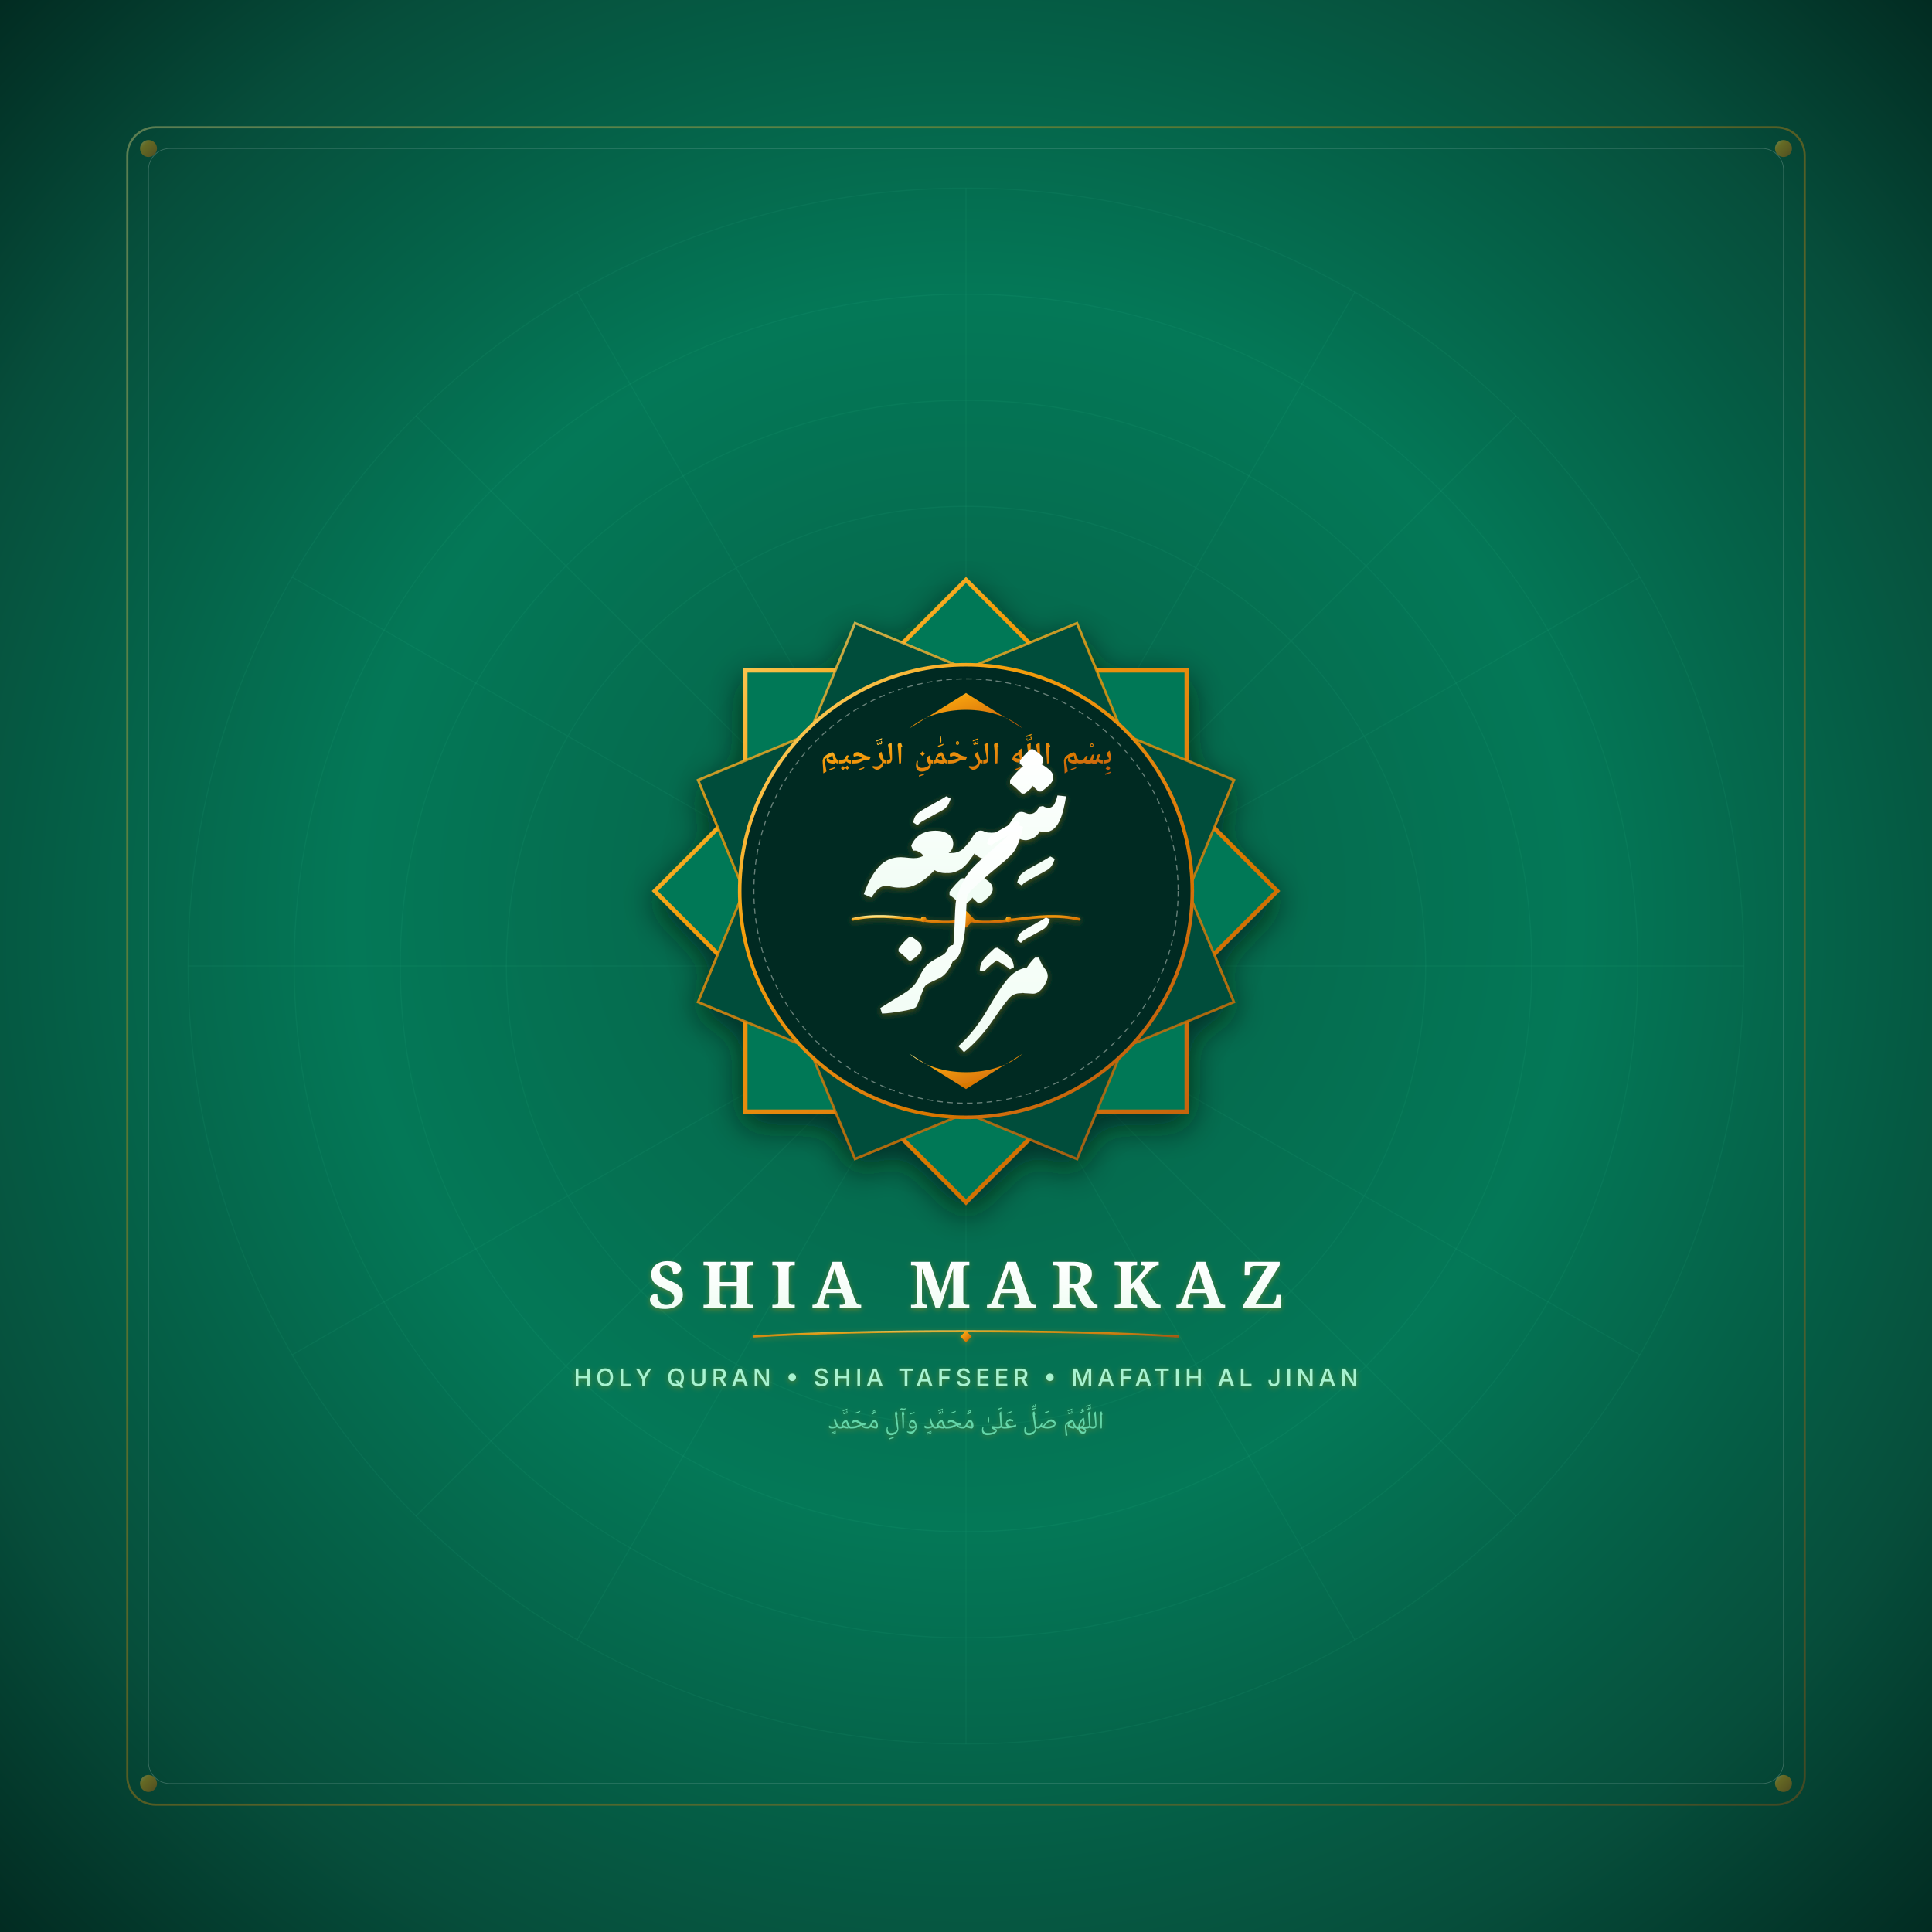
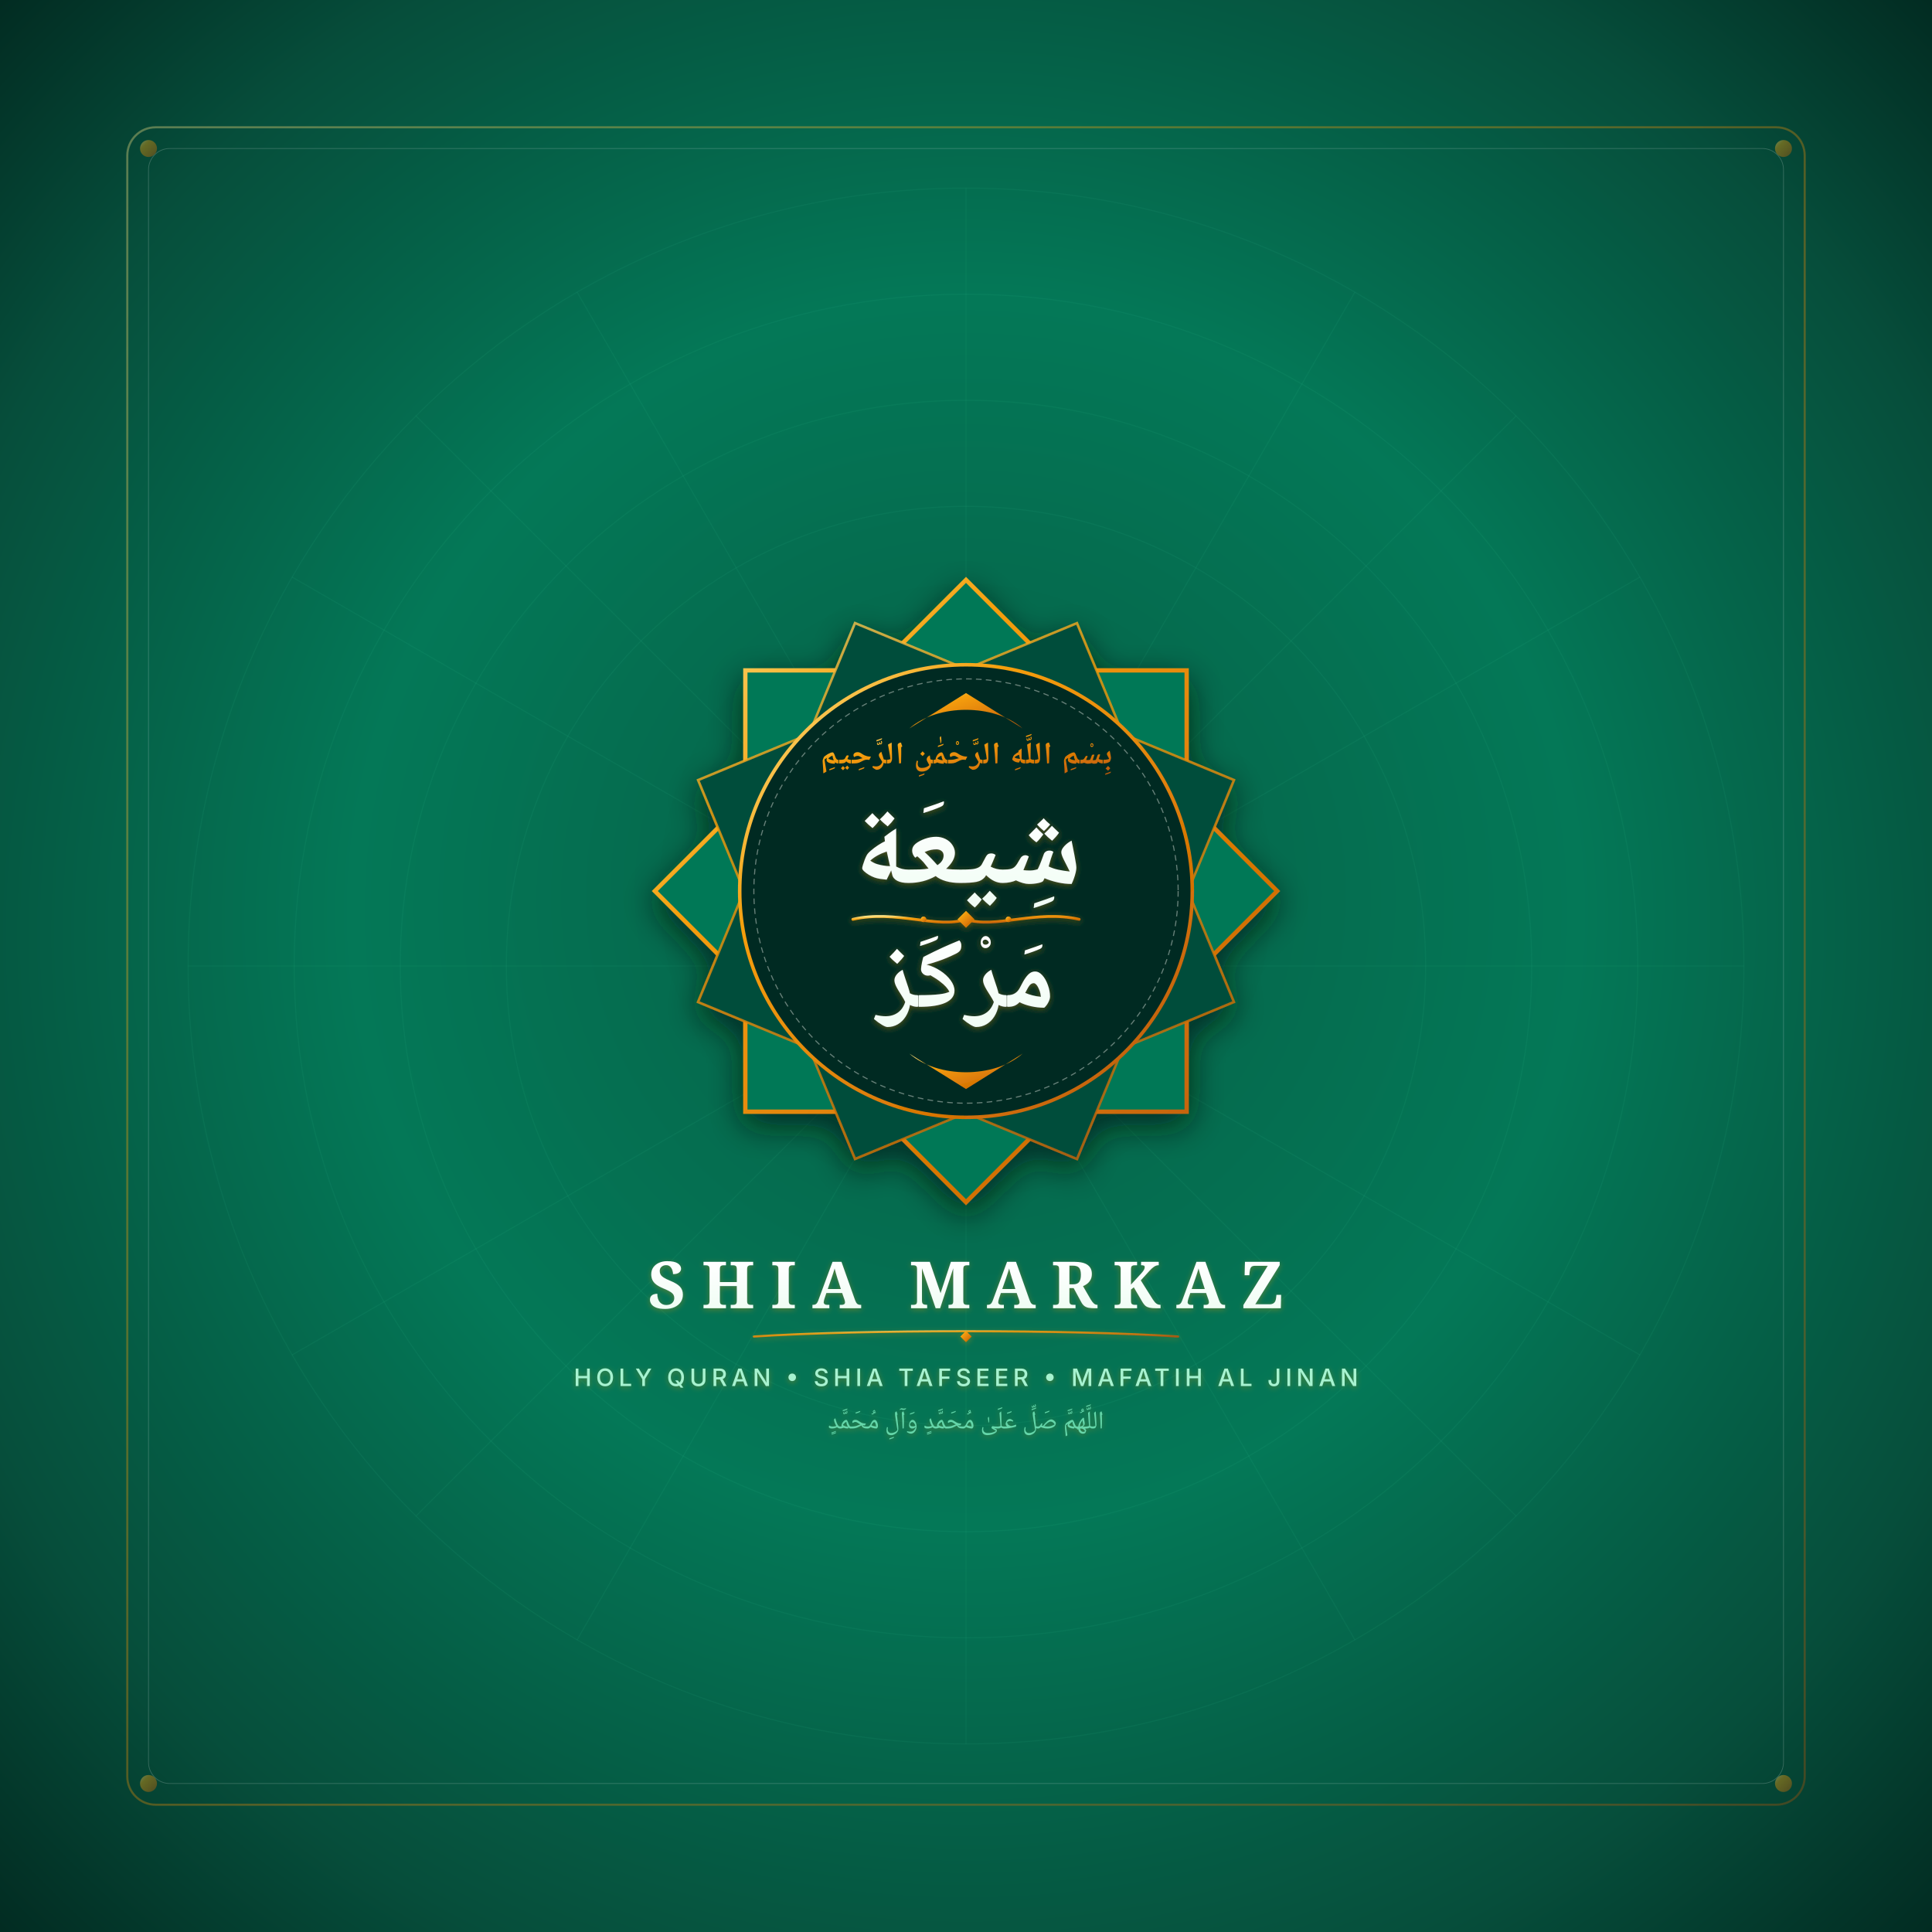
<svg xmlns="http://www.w3.org/2000/svg" width="2732" height="2732" viewBox="0 0 2732 2732">
  <defs>
    <radialGradient id="splashBg" cx="50%" cy="50%" r="70%" fx="50%" fy="45%">
      <stop offset="0%" stop-color="#065f46" />
      <stop offset="45%" stop-color="#047857" />
      <stop offset="80%" stop-color="#064e3b" />
      <stop offset="100%" stop-color="#022c22" />
    </radialGradient>
    <linearGradient id="goldSheen" x1="0%" y1="0%" x2="100%" y2="100%">
      <stop offset="0%" stop-color="#FDE68A" />
      <stop offset="30%" stop-color="#F59E0B" />
      <stop offset="70%" stop-color="#D97706" />
      <stop offset="100%" stop-color="#B45309" />
    </linearGradient>
    <linearGradient id="ivoryWhite" x1="0%" y1="0%" x2="0%" y2="100%">
      <stop offset="0%" stop-color="#FFFFFF" />
      <stop offset="100%" stop-color="#F0FDF4" />
    </linearGradient>
    <filter id="goldGlow" x="-20%" y="-20%" width="140%" height="140%">
      <feDropShadow dx="0" dy="8" stdDeviation="16" flood-color="#022c22" flood-opacity="0.65" />
      <feDropShadow dx="0" dy="2" stdDeviation="4" flood-color="#F59E0B" flood-opacity="0.35" />
    </filter>
    <filter id="medallionShadow" x="-30%" y="-30%" width="160%" height="160%">
      <feDropShadow dx="0" dy="16" stdDeviation="24" flood-color="#011b15" flood-opacity="0.75" />
    </filter>
  </defs>
  <rect width="2732" height="2732" fill="url(#splashBg)" />
  <g stroke="#34d399" stroke-width="1.5" stroke-opacity="0.08" fill="none">
    <circle cx="1366" cy="1366" r="1100" />
    <circle cx="1366" cy="1366" r="950" />
    <circle cx="1366" cy="1366" r="800" />
    <circle cx="1366" cy="1366" r="650" />
    <line x1="1366" y1="266" x2="1366" y2="2466" />
    <line x1="266" y1="1366" x2="2466" y2="1366" />
    <line x1="588" y1="588" x2="2144" y2="2144" />
    <line x1="2144" y1="588" x2="588" y2="2144" />
    <line x1="816" y1="413" x2="1916" y2="2319" />
    <line x1="1916" y1="413" x2="816" y2="2319" />
    <line x1="413" y1="816" x2="2319" y2="1916" />
    <line x1="2319" y1="816" x2="413" y2="1916" />
  </g>
  <rect x="180" y="180" width="2372" height="2372" rx="40" fill="none" stroke="url(#goldSheen)" stroke-width="3" stroke-opacity="0.35" />
  <rect x="210" y="210" width="2312" height="2312" rx="30" fill="none" stroke="#FFFFFF" stroke-width="1" stroke-opacity="0.2" />
  <g fill="url(#goldSheen)" fill-opacity="0.4">
    <circle cx="210" cy="210" r="12" />
    <circle cx="2522" cy="210" r="12" />
    <circle cx="210" cy="2522" r="12" />
    <circle cx="2522" cy="2522" r="12" />
  </g>
  <g filter="url(#medallionShadow)" transform="translate(1366, 1260)">
    <polygon points="       0,-440 128,-312 312,-312 312,-128 440,0 312,128 312,312 128,312        0,440 -128,312 -312,312 -312,128 -440,0 -312,-128 -312,-312 -128,-312" fill="#047857" stroke="url(#goldSheen)" stroke-width="6" />
    <polygon points="       0,-410 120,-290 290,-290 290,-120 410,0 290,120 290,290 120,290        0,410 -120,290 -290,290 -290,120 -410,0 -290,-120 -290,-290 -120,-290" transform="rotate(22.5)" fill="#064e3b" stroke="url(#goldSheen)" stroke-width="3.5" stroke-opacity="0.8" />
    <circle cx="0" cy="0" r="320" fill="#022c22" stroke="url(#goldSheen)" stroke-width="5" />
    <circle cx="0" cy="0" r="300" fill="none" stroke="#FFFFFF" stroke-width="1.5" stroke-dasharray="8 6" stroke-opacity="0.4" />
    <path d="M -80 -230 C -40 -265, 40 -265, 80 -230 L 0 -280 Z" fill="url(#goldSheen)" />
    <text x="0" y="-180" fill="url(#goldSheen)" font-family="'Amiri Quran', 'Amiri', 'Noto Naskh Arabic', serif" font-size="44" font-weight="bold" text-anchor="middle" letter-spacing="2">بِسْمِ اللَّهِ الرَّحْمَٰنِ الرَّحِيمِ</text>
    <g filter="url(#goldGlow)" text-anchor="middle">
-       <text x="0" y="-10" fill="url(#ivoryWhite)" font-family="'Noto Nastaliq Urdu', 'Scheherazade New', 'Amiri', serif" font-size="160" font-weight="bold" letter-spacing="4">شِیعَہ</text>
+       <text x="0" y="-10" fill="url(#ivoryWhite)" font-family="'Amiri', 'Noto Naskh Arabic', 'Scheherazade New', serif" font-size="160" font-weight="bold" letter-spacing="2">شِيعَة</text>
      <g transform="translate(0, 40)">
        <path d="M -160 0 C -100 -14, -40 14, 0 0 C 40 14, 100 -14, 160 0" fill="none" stroke="url(#goldSheen)" stroke-width="4" stroke-linecap="round" />
        <polygon points="0,-12 12,0 0,12 -12,0" fill="url(#goldSheen)" />
        <circle cx="-60" cy="0" r="4" fill="url(#goldSheen)" />
        <circle cx="60" cy="0" r="4" fill="url(#goldSheen)" />
      </g>
-       <text x="0" y="165" fill="url(#ivoryWhite)" font-family="'Noto Nastaliq Urdu', 'Scheherazade New', 'Amiri', serif" font-size="140" font-weight="bold" letter-spacing="6">مَرْکَز</text>
+       <text x="0" y="165" fill="url(#ivoryWhite)" font-family="'Amiri', 'Noto Naskh Arabic', 'Scheherazade New', serif" font-size="140" font-weight="bold" letter-spacing="4">مَرْكَز</text>
    </g>
    <path d="M -80 230 C -40 265, 40 265, 80 230 L 0 280 Z" fill="url(#goldSheen)" />
  </g>
  <g text-anchor="middle" filter="url(#goldGlow)">
    <text x="1366" y="1850" fill="url(#ivoryWhite)" font-family="'Cinzel Decorative', 'Cinzel', 'Playfair Display', 'Georgia', serif" font-size="92" font-weight="800" letter-spacing="22">SHIA MARKAZ</text>
    <path d="M 1066 1890 C 1216 1880, 1516 1880, 1666 1890" fill="none" stroke="url(#goldSheen)" stroke-width="3" stroke-linecap="round" stroke-opacity="0.9" />
    <polygon points="1366,1882 1374,1890 1366,1898 1358,1890" fill="url(#goldSheen)" />
    <text x="1366" y="1960" fill="#A7F3D0" font-family="'Inter', sans-serif" font-size="34" font-weight="500" letter-spacing="6">HOLY QURAN • SHIA TAFSEER • MAFATIH AL JINAN</text>
    <text x="1366" y="2020" fill="#6EE7B7" font-family="'Amiri', 'Noto Naskh Arabic', serif" font-size="36" font-weight="normal" opacity="0.85">اللَّهُمَّ صَلِّ عَلَىٰ مُحَمَّدٍ وَآلِ مُحَمَّدٍ</text>
  </g>
</svg>
